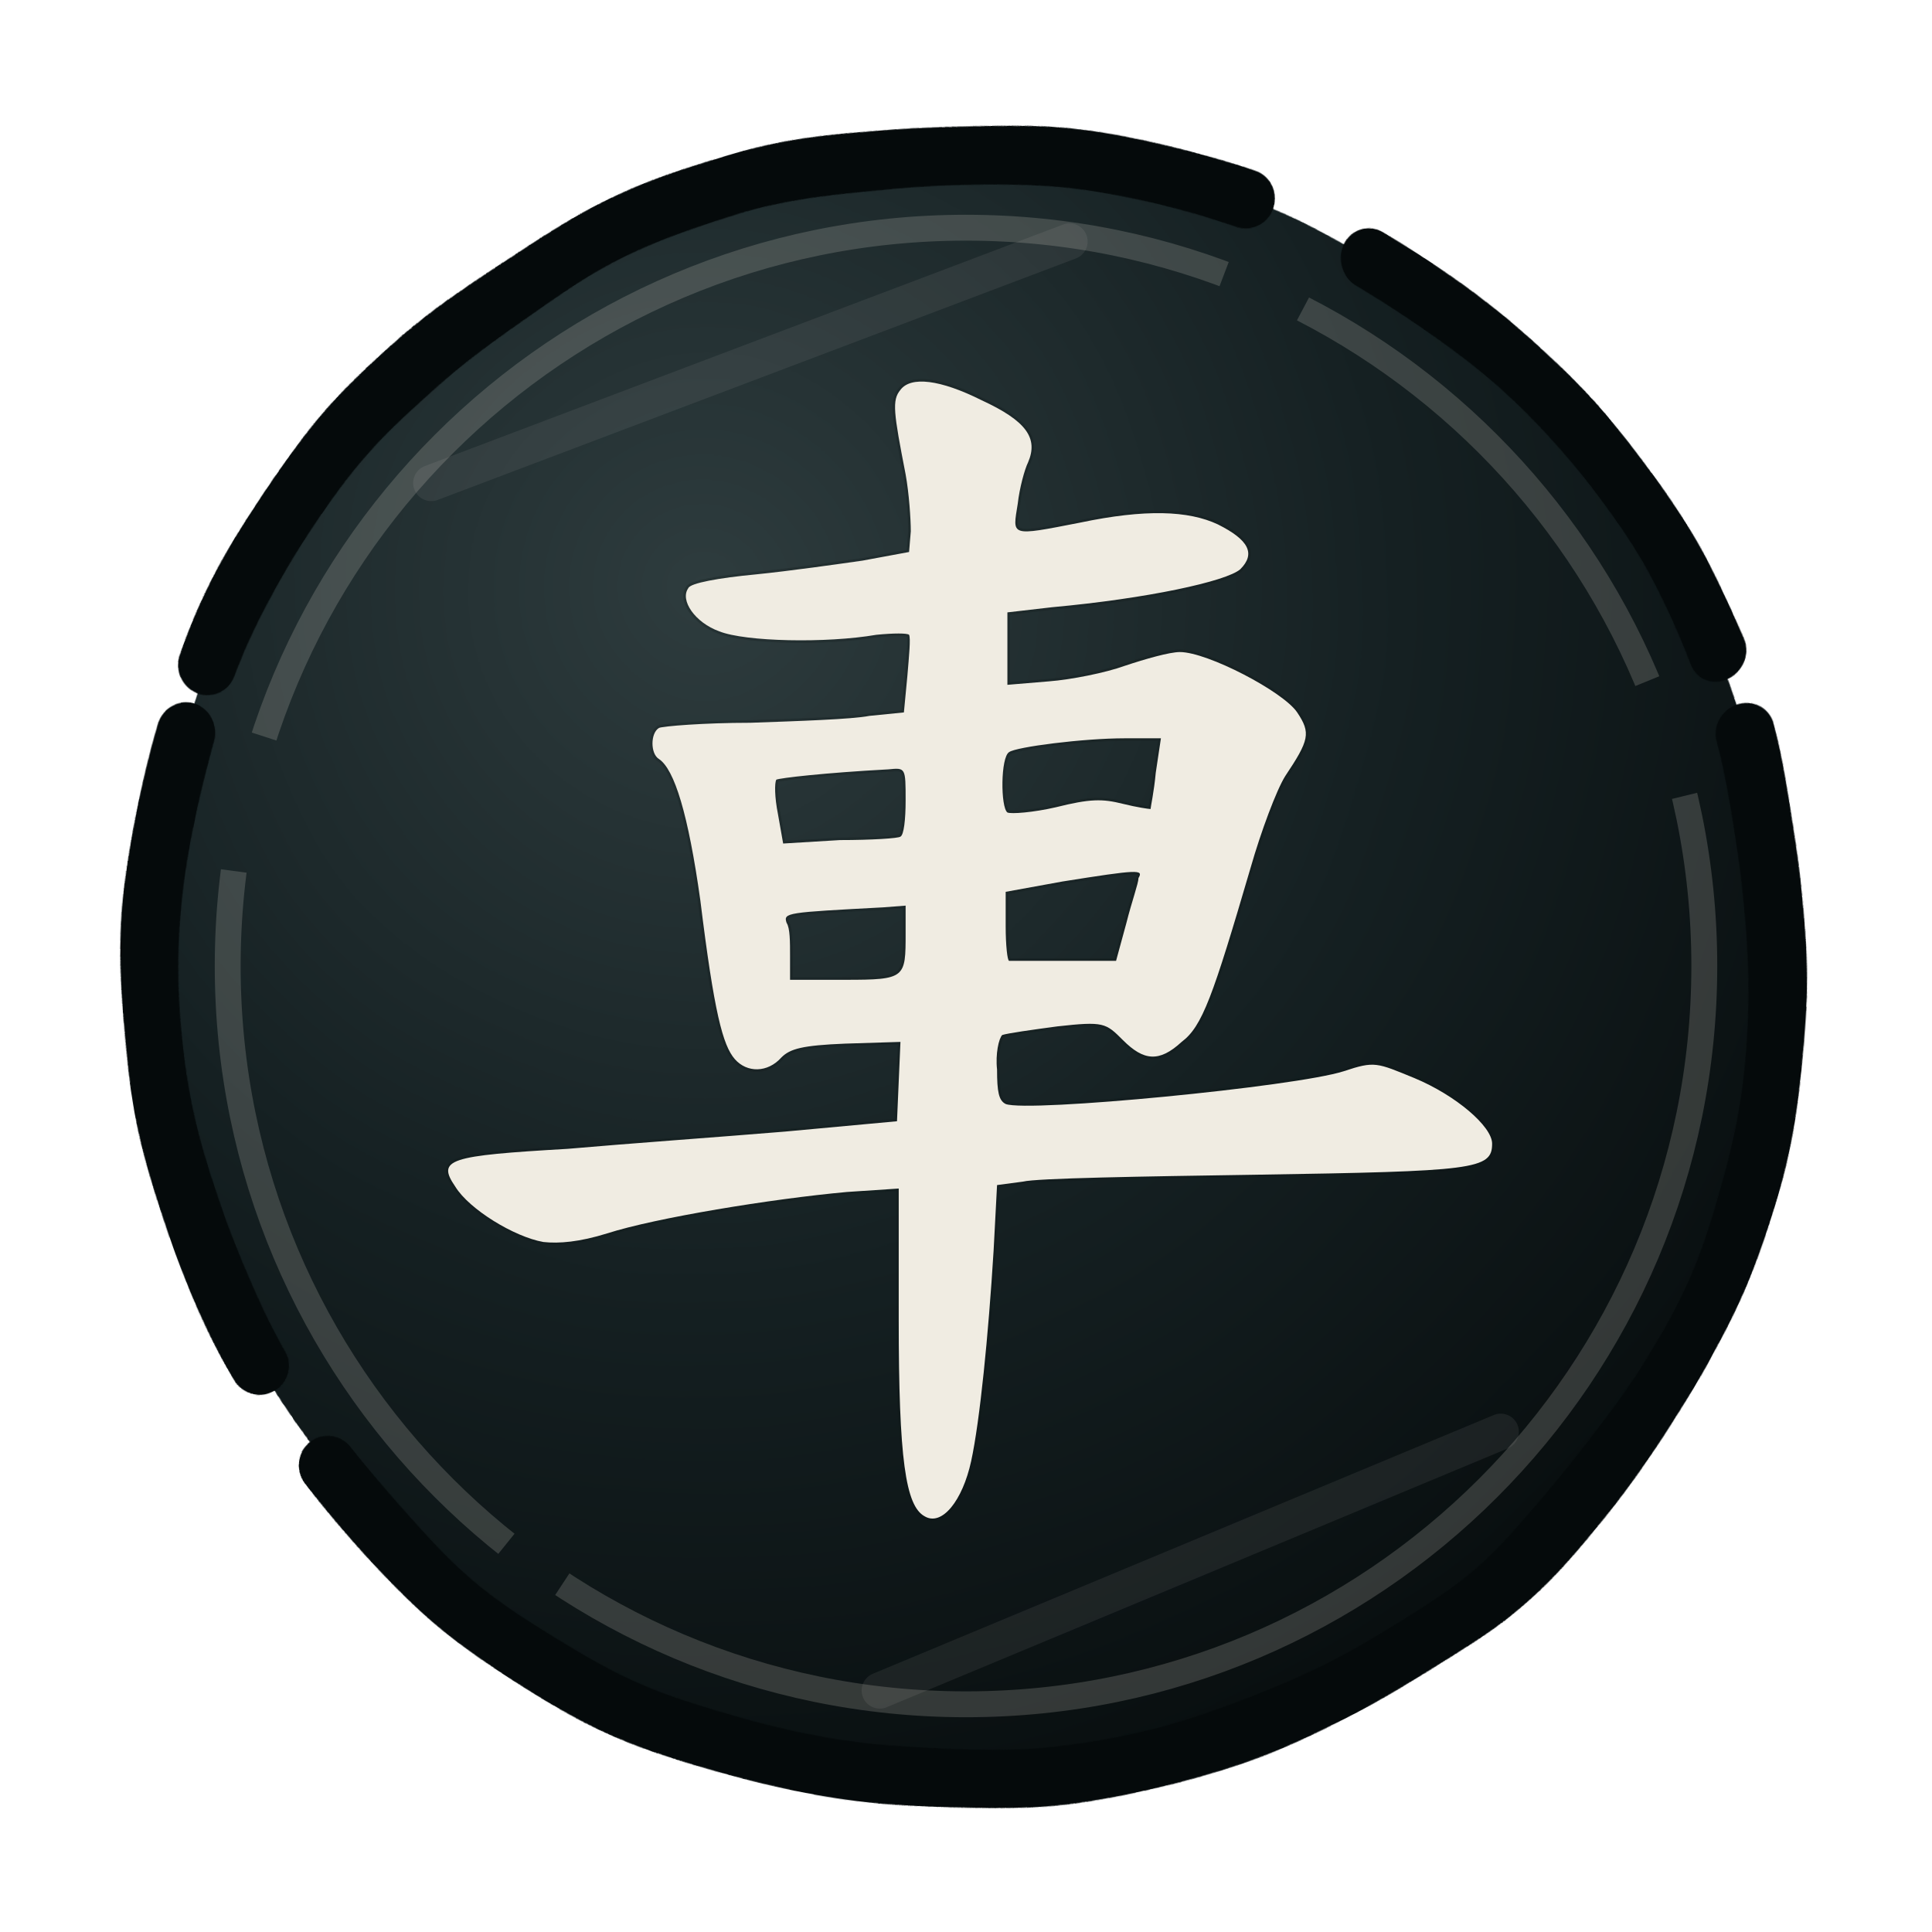
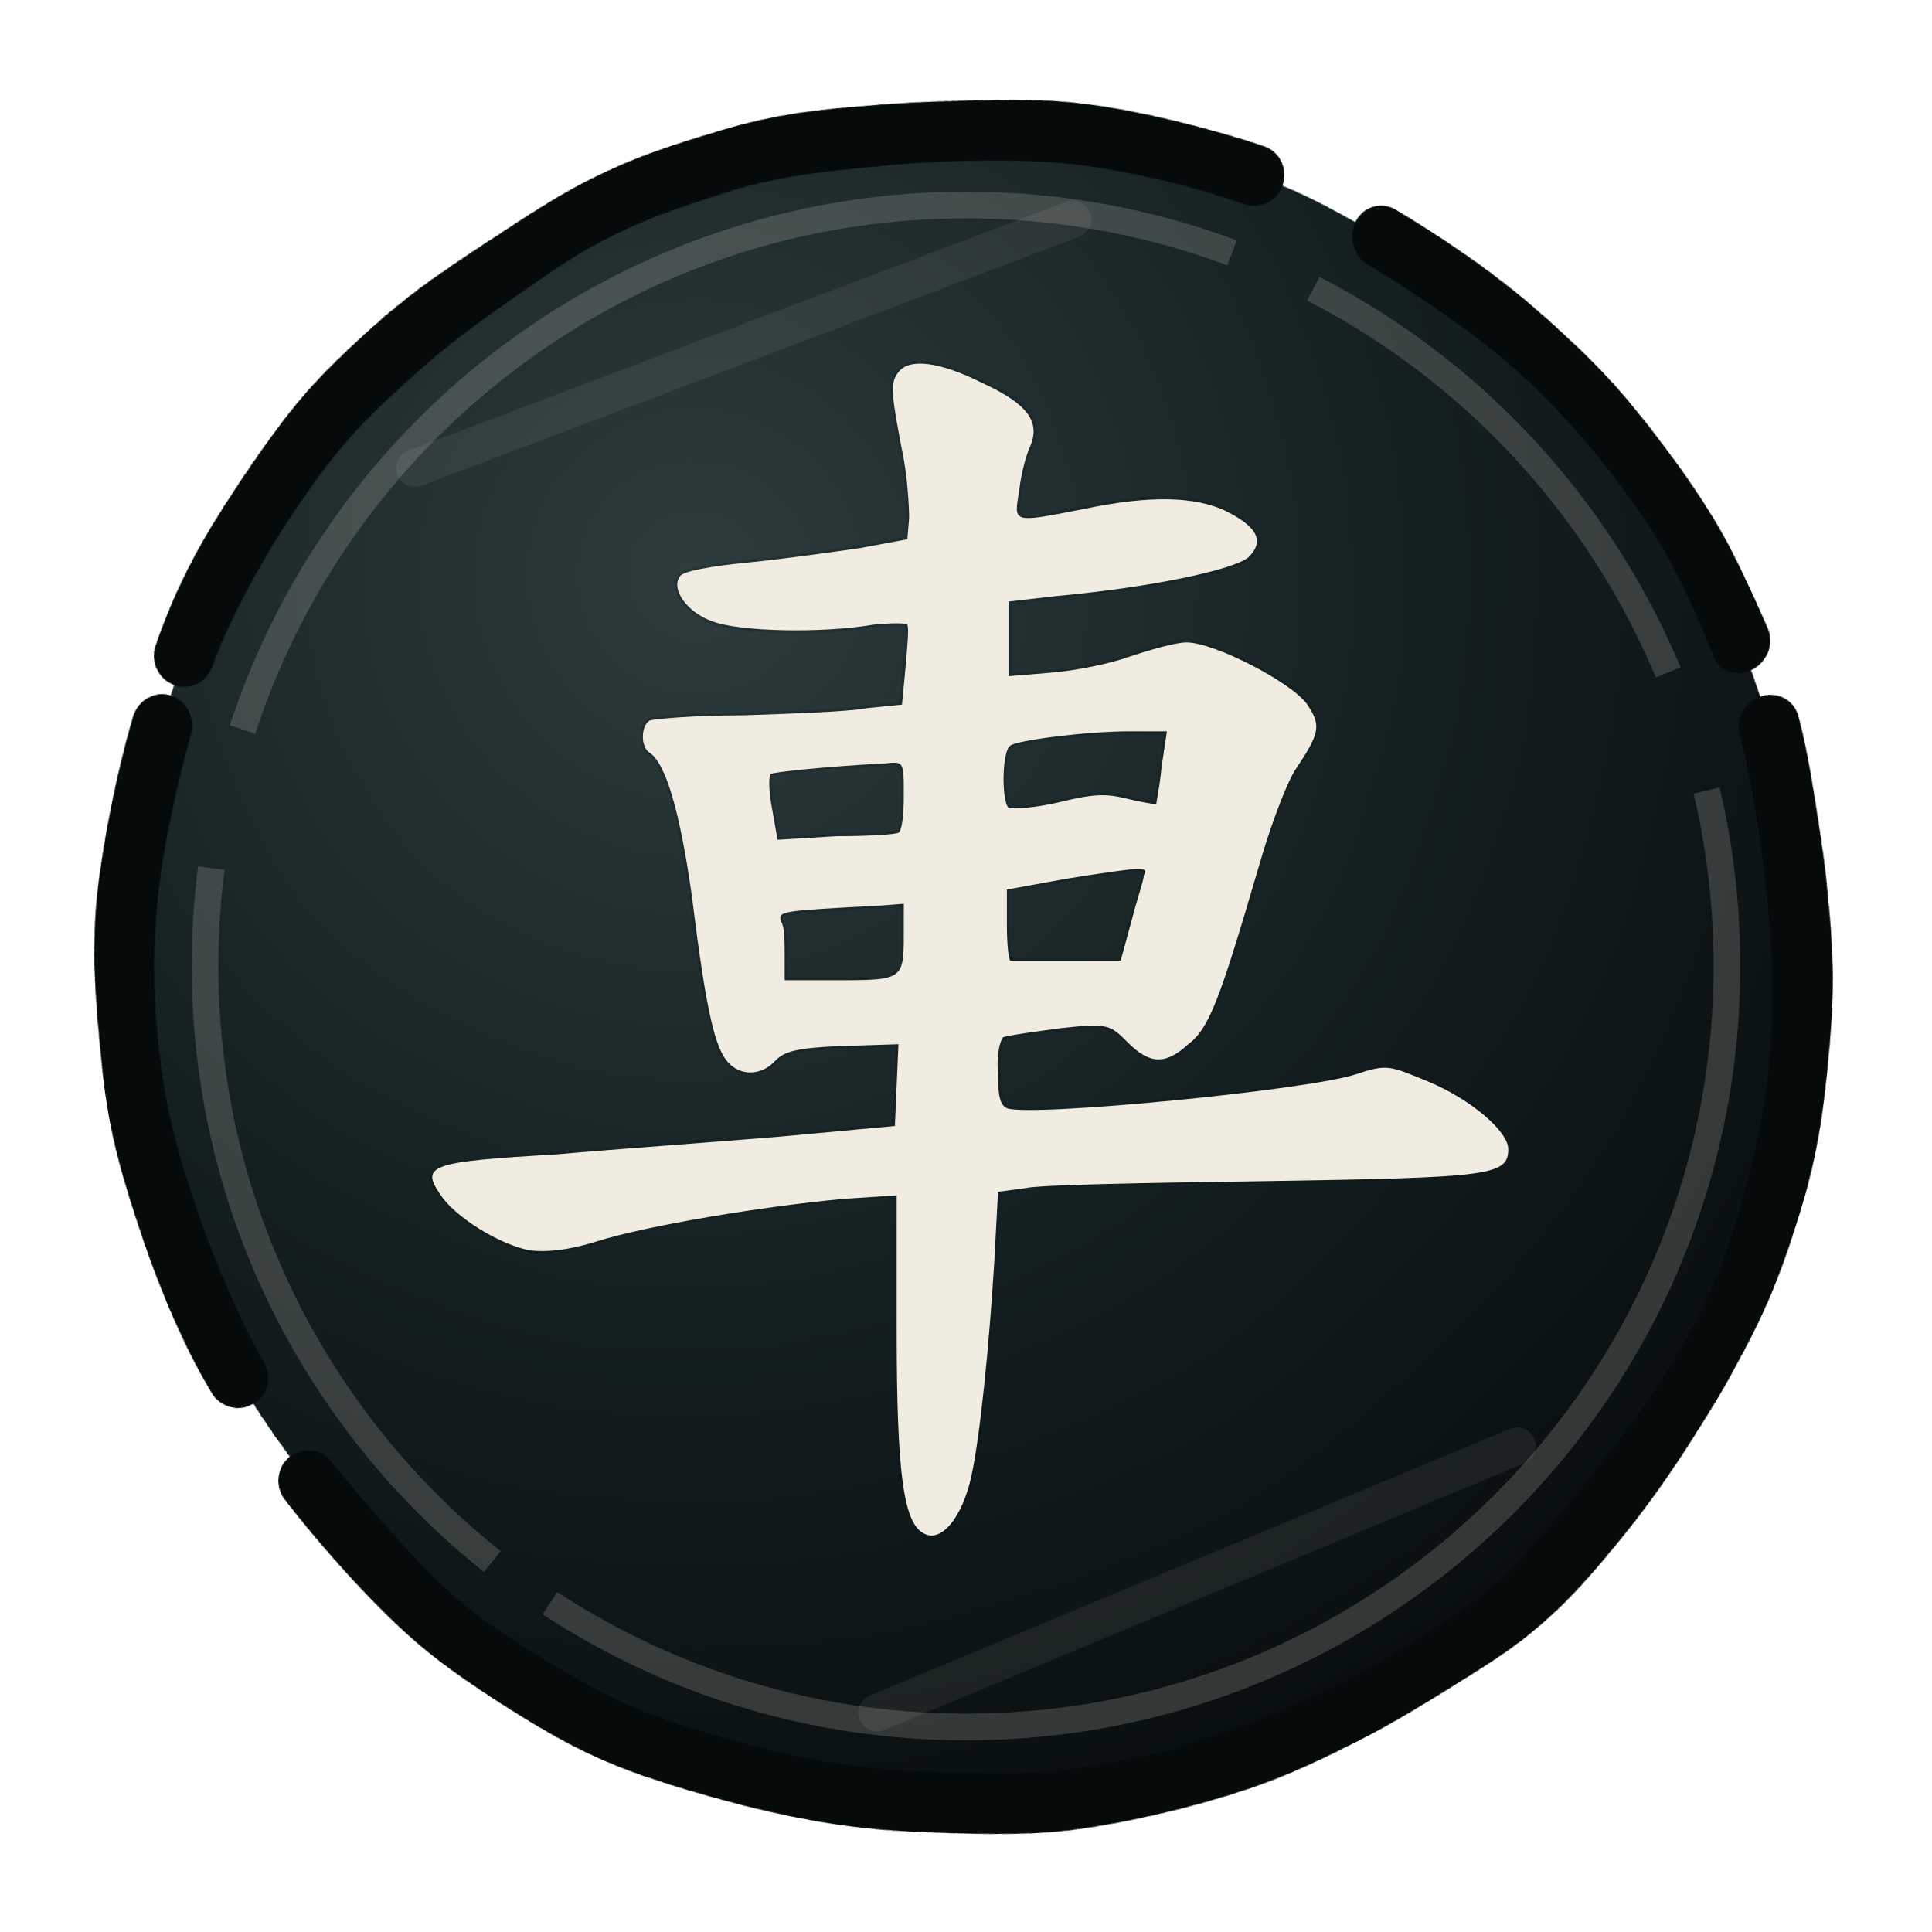
- <svg xmlns="http://www.w3.org/2000/svg" height="100" viewBox="-6 -6 112 112" width="100">
+ <svg xmlns="http://www.w3.org/2000/svg" height="100" viewBox="0 0 100 100" width="100">
  <defs>
    <radialGradient id="pigment" cx=".34" cy=".27" r=".76">
      <stop offset="0" stop-color="#2e3c3e" />
      <stop offset=".56" stop-color="#152022" />
      <stop offset="1" stop-color="#090f10" />
    </radialGradient>
    <filter id="edge" x="-8%" y="-8%" width="116%" height="116%">
      <feTurbulence type="fractalNoise" baseFrequency=".055" numOctaves="2" seed="23" result="rough" />
      <feDisplacementMap in="SourceGraphic" in2="rough" scale="1.15" xChannelSelector="R" yChannelSelector="G" />
    </filter>
  </defs>
-   <ellipse cx="50" cy="53" rx="44.5" ry="45" fill="#071011" opacity=".26" />
-   <circle cx="50" cy="50" r="47.2" fill="url(#pigment)" stroke="#050a0b" stroke-width="3.4" stroke-dasharray="117 7 38 4 73 8 31 5" stroke-linecap="round" filter="url(#edge)" />
-   <circle cx="50" cy="50" r="42.8" fill="none" stroke="#f0ece2" stroke-opacity=".18" stroke-width="1.5" stroke-dasharray="92 4 44 8 69 5 30 7" />
-   <g stroke="#f0ece2" stroke-opacity=".075" stroke-width="2.1" stroke-linecap="round">
-     <line x1="19" y1="22" x2="56" y2="8" />
-     <line x1="81" y1="77" x2="45" y2="92" />
+   <g id="piece-artwork" transform="matrix(0.9202454 0 0 0.9202454 3.98773 3.98773)">
+     <ellipse cx="50" cy="53" rx="44.5" ry="45" fill="#071011" opacity=".26" />
+     <circle cx="50" cy="50" r="47.2" fill="url(#pigment)" stroke="#050a0b" stroke-width="3.4" stroke-dasharray="117 7 38 4 73 8 31 5" stroke-linecap="round" filter="url(#edge)" data-piece-body="true" />
+     <circle cx="50" cy="50" r="42.8" fill="none" stroke="#f0ece2" stroke-opacity=".18" stroke-width="1.5" stroke-dasharray="92 4 44 8 69 5 30 7" />
+     <g stroke="#f0ece2" stroke-opacity=".075" stroke-width="2.1" stroke-linecap="round">
+       <line x1="19" y1="22" x2="56" y2="8" />
+       <line x1="81" y1="77" x2="45" y2="92" />
+     </g>
+     <path fill="#f0ece2" stroke="#0d1516" stroke-opacity=".24" stroke-width=".3" paint-order="stroke fill" d="m31.2 2.6c-.5.6-.4 1.3.3 4.9.2 1.1.3 2.6.3 3.3l-.1 1.2-2.7.5c-1.4.2-4.2.6-6.2.8-2.1.2-3.8.5-3.9.8-.5.7.4 2 1.8 2.5 1.5.6 6.2.7 9.1.2 1-.1 1.8-.1 1.9 0 .1.2 0 1.2-.1 2.4l-.2 2.1-2 .2c-1 .2-4.1.3-6.9.4-2.7 0-5.1.2-5.3.3-.5.3-.5 1.5 0 1.8.9.6 1.7 3.2 2.4 8.2.8 6.5 1.3 8.4 2 9.2s1.9.8 2.7-.1c.5-.5 1.2-.7 3.7-.8l3.2-.1-.1 2.3-.1 2.3-6.5.6c-3.6.3-9.2.7-12.6 1-6.9.4-7.6.6-6.5 2.2.8 1.3 3.4 2.9 5.1 3.2.9.1 2.1 0 3.7-.5 2.8-.9 9.5-2 13.9-2.4l3-.2v7.6c0 8.1.4 10.8 1.5 11.4 1 .6 2.2-.9 2.7-3.2s1-7.3 1.3-12.2l.2-3.8 1.5-.2c.8-.2 6.8-.3 13.5-.4 12.7-.2 13.7-.3 13.7-1.8 0-1-2.1-2.8-4.5-3.8-2.2-.9-2.3-1-4.1-.4-2.8.9-18.3 2.4-19.6 1.9-.4-.2-.5-.7-.5-2-.1-.9.1-1.8.3-2 .3-.1 1.7-.3 3.2-.5 2.7-.3 2.8-.2 3.8.8 1.2 1.2 2.1 1.3 3.4.1 1.2-.9 1.8-2.6 4-10.1.6-2.1 1.5-4.5 2-5.3 1.4-2.1 1.5-2.5.7-3.7s-5.2-3.5-6.8-3.5c-.6 0-2 .4-3.2.8-1.1.4-3.1.8-4.4.9l-2.4.2v-2.1-2.1l2.6-.3c5.5-.5 10.1-1.5 10.9-2.2.9-.9.5-1.7-1.3-2.6-1.7-.8-4.2-.9-8-.1-4.1.8-3.9.8-3.6-1.1.1-.9.4-2 .6-2.4.6-1.4-.1-2.4-2.7-3.6-2.4-1.2-4.1-1.4-4.7-.6m14.8 22.2c-.1 1.1-.3 2-.3 2.1-.1 0-.8-.1-1.6-.3-1.2-.3-1.9-.3-3.9.2-1.3.3-2.6.4-2.8.3-.4-.3-.4-3.2.1-3.5.4-.3 4.3-.8 6.7-.8h2.1zm-14.5 1.6c0 1.1-.1 2-.3 2.1-.1.1-1.7.2-3.5.2l-3.3.2-.3-1.7c-.2-1-.2-1.8-.1-2 .2-.1 2.8-.4 6.5-.6 1-.1 1-.1 1 1.8m13.5 4.5c0 .3-.4 1.4-.7 2.6l-.6 2.2h-3c-1.6 0-3 0-3.2 0-.1 0-.2-.9-.2-2v-2l3.3-.6c4.4-.7 4.7-.7 4.4-.2m-13.5 3.2c0 2.6 0 2.7-3.5 2.7h-3.2v-1.4c0-.8 0-1.6-.2-1.9-.2-.6 0-.6 5.6-.9l1.3-.1z" transform="translate(15 14)" />
  </g>
-   <path fill="#f0ece2" stroke="#0d1516" stroke-opacity=".24" stroke-width=".3" paint-order="stroke fill" d="m31.2 2.6c-.5.6-.4 1.3.3 4.9.2 1.1.3 2.6.3 3.3l-.1 1.2-2.7.5c-1.4.2-4.2.6-6.2.8-2.1.2-3.8.5-3.9.8-.5.7.4 2 1.8 2.5 1.5.6 6.2.7 9.1.2 1-.1 1.8-.1 1.9 0 .1.2 0 1.2-.1 2.4l-.2 2.1-2 .2c-1 .2-4.1.3-6.9.4-2.7 0-5.1.2-5.3.3-.5.3-.5 1.5 0 1.8.9.6 1.7 3.2 2.4 8.2.8 6.5 1.3 8.4 2 9.2s1.9.8 2.7-.1c.5-.5 1.2-.7 3.7-.8l3.2-.1-.1 2.3-.1 2.3-6.5.6c-3.6.3-9.2.7-12.6 1-6.9.4-7.6.6-6.5 2.2.8 1.3 3.4 2.9 5.1 3.2.9.1 2.1 0 3.7-.5 2.8-.9 9.5-2 13.9-2.4l3-.2v7.6c0 8.1.4 10.8 1.5 11.4 1 .6 2.2-.9 2.7-3.2s1-7.3 1.3-12.2l.2-3.8 1.5-.2c.8-.2 6.8-.3 13.5-.4 12.7-.2 13.7-.3 13.7-1.8 0-1-2.1-2.8-4.5-3.8-2.2-.9-2.3-1-4.1-.4-2.8.9-18.3 2.4-19.6 1.9-.4-.2-.5-.7-.5-2-.1-.9.1-1.8.3-2 .3-.1 1.7-.3 3.2-.5 2.7-.3 2.8-.2 3.8.8 1.2 1.2 2.1 1.3 3.4.1 1.2-.9 1.8-2.6 4-10.1.6-2.1 1.5-4.5 2-5.3 1.4-2.1 1.5-2.5.7-3.7s-5.2-3.5-6.8-3.5c-.6 0-2 .4-3.2.8-1.1.4-3.1.8-4.4.9l-2.4.2v-2.1-2.1l2.6-.3c5.5-.5 10.1-1.5 10.9-2.2.9-.9.5-1.7-1.3-2.6-1.7-.8-4.2-.9-8-.1-4.1.8-3.9.8-3.6-1.1.1-.9.4-2 .6-2.4.6-1.4-.1-2.4-2.7-3.6-2.4-1.2-4.1-1.4-4.7-.6m14.8 22.2c-.1 1.1-.3 2-.3 2.1-.1 0-.8-.1-1.6-.3-1.2-.3-1.9-.3-3.9.2-1.3.3-2.6.4-2.8.3-.4-.3-.4-3.2.1-3.5.4-.3 4.3-.8 6.7-.8h2.1zm-14.5 1.6c0 1.1-.1 2-.3 2.1-.1.1-1.7.2-3.5.2l-3.3.2-.3-1.7c-.2-1-.2-1.8-.1-2 .2-.1 2.8-.4 6.5-.6 1-.1 1-.1 1 1.8m13.5 4.5c0 .3-.4 1.4-.7 2.6l-.6 2.2h-3c-1.6 0-3 0-3.2 0-.1 0-.2-.9-.2-2v-2l3.3-.6c4.4-.7 4.7-.7 4.4-.2m-13.5 3.2c0 2.6 0 2.7-3.5 2.7h-3.2v-1.4c0-.8 0-1.6-.2-1.9-.2-.6 0-.6 5.6-.9l1.3-.1z" transform="translate(15 14)" />
</svg>
